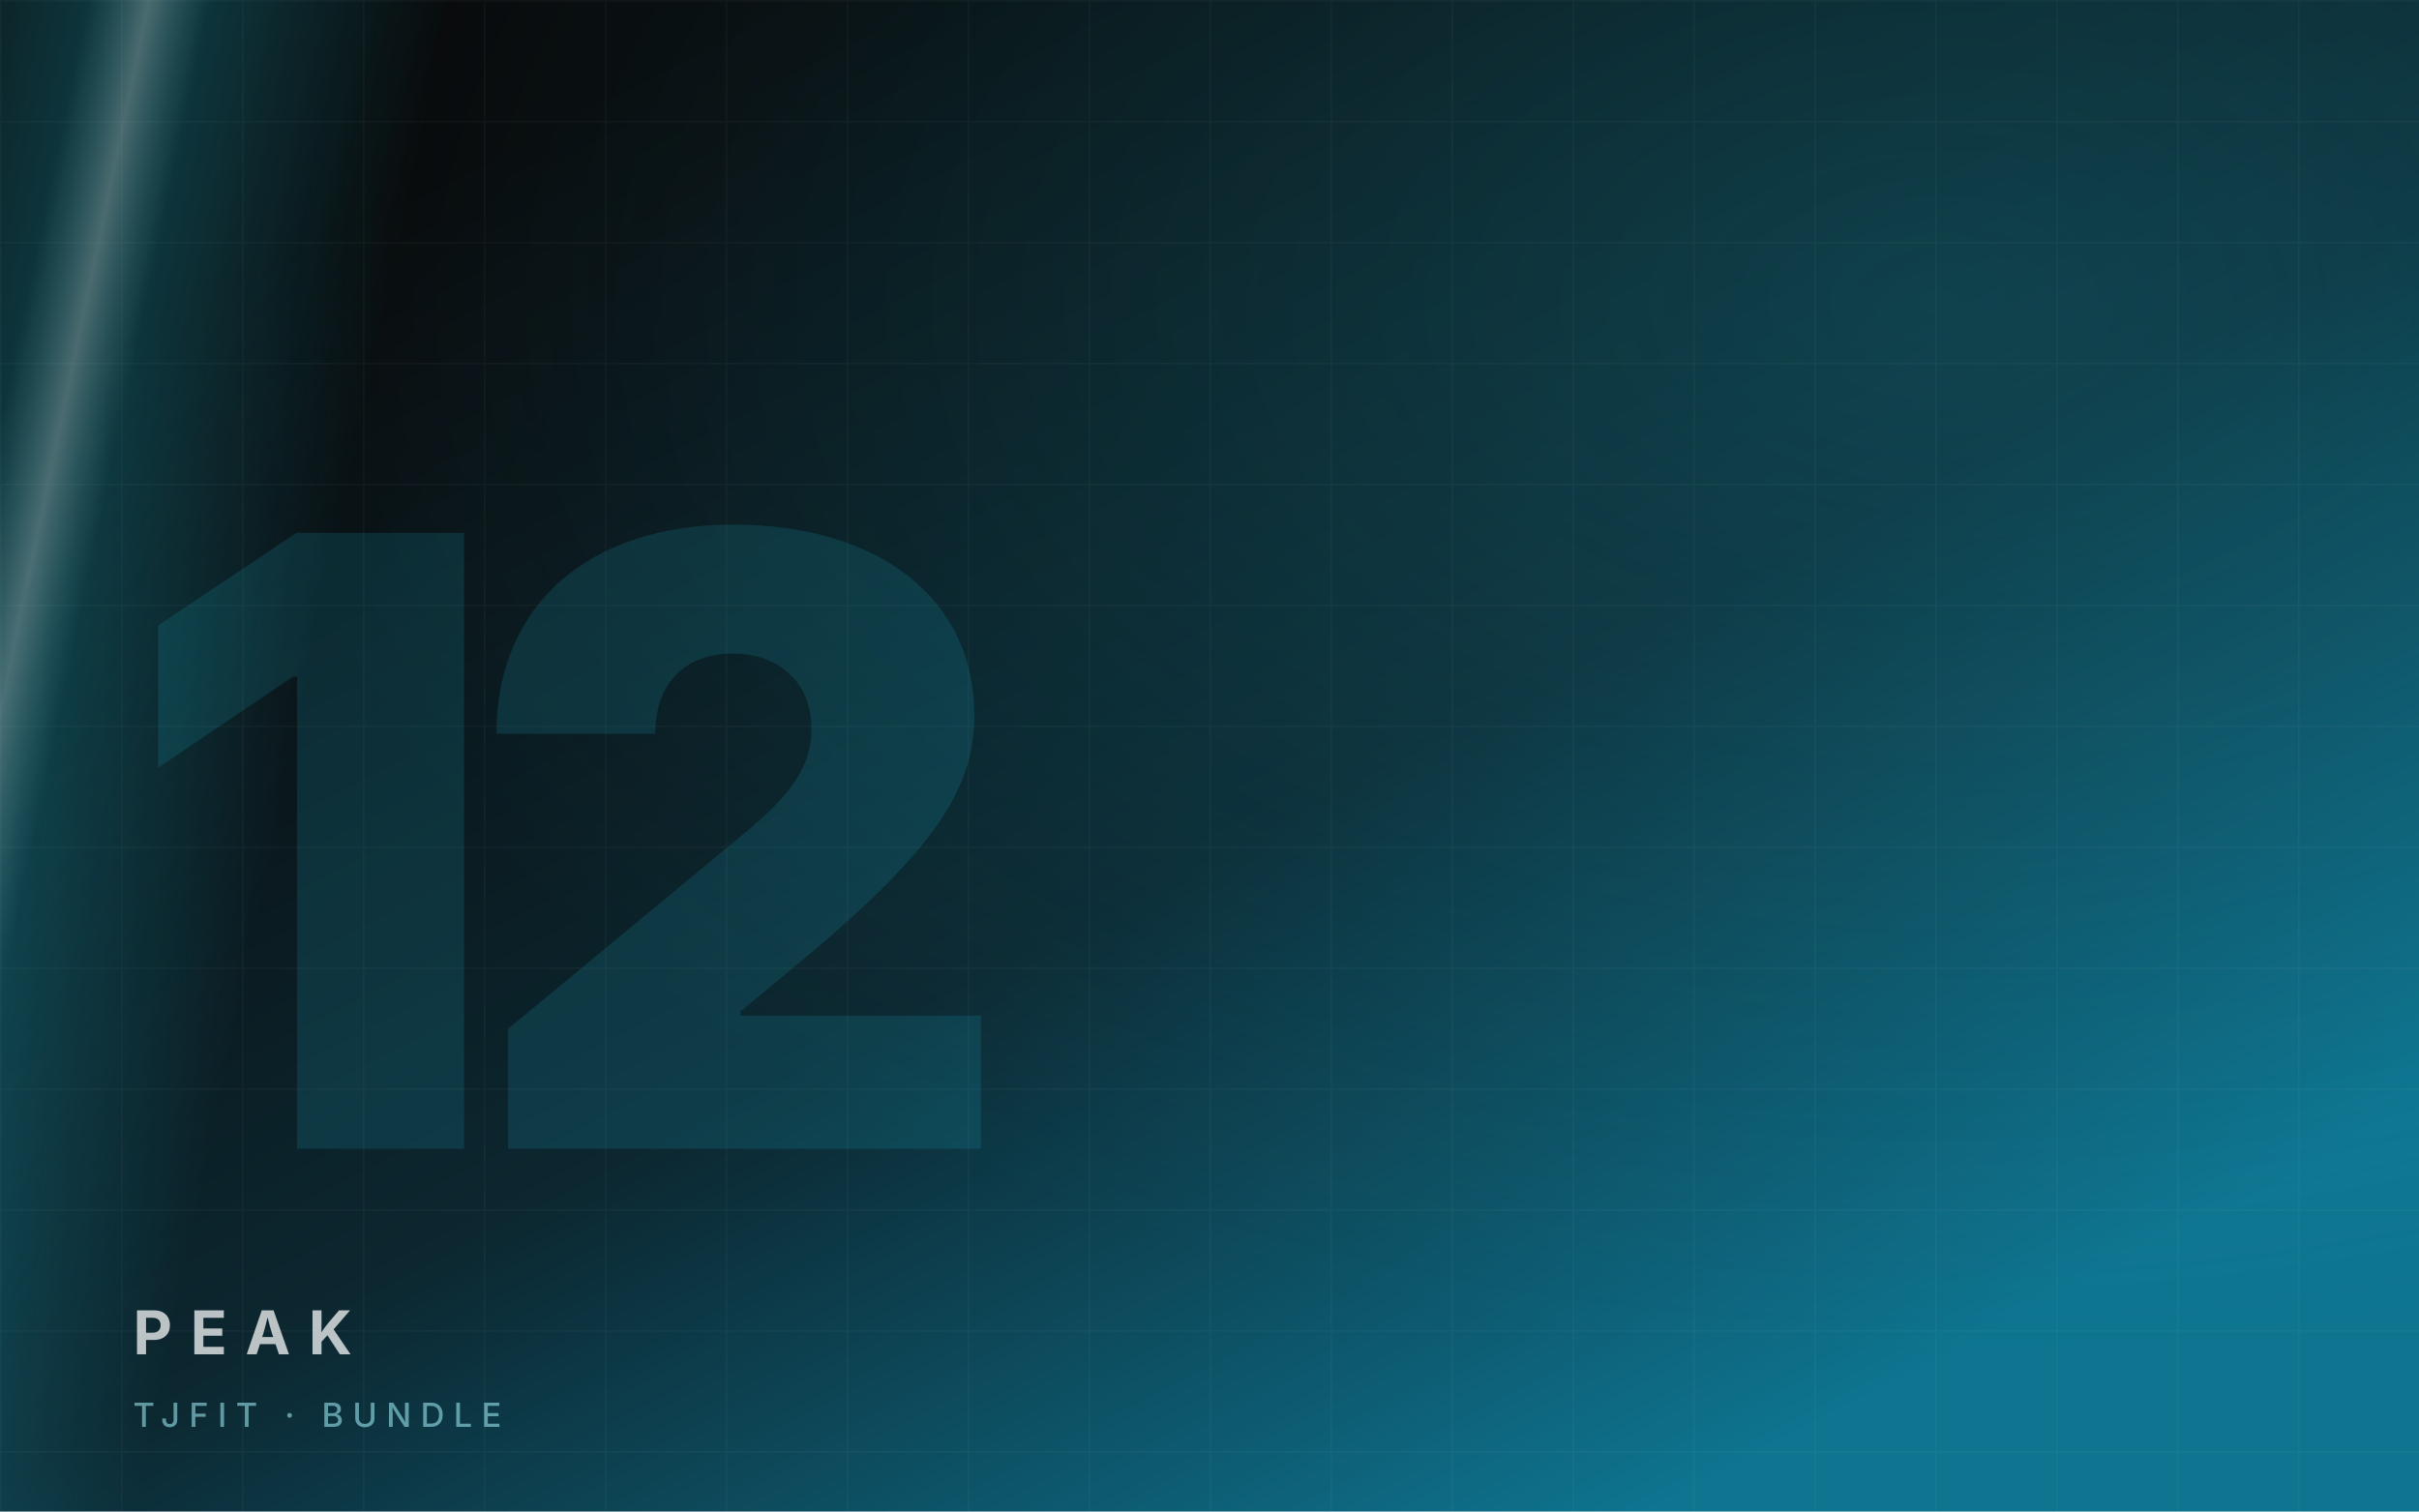
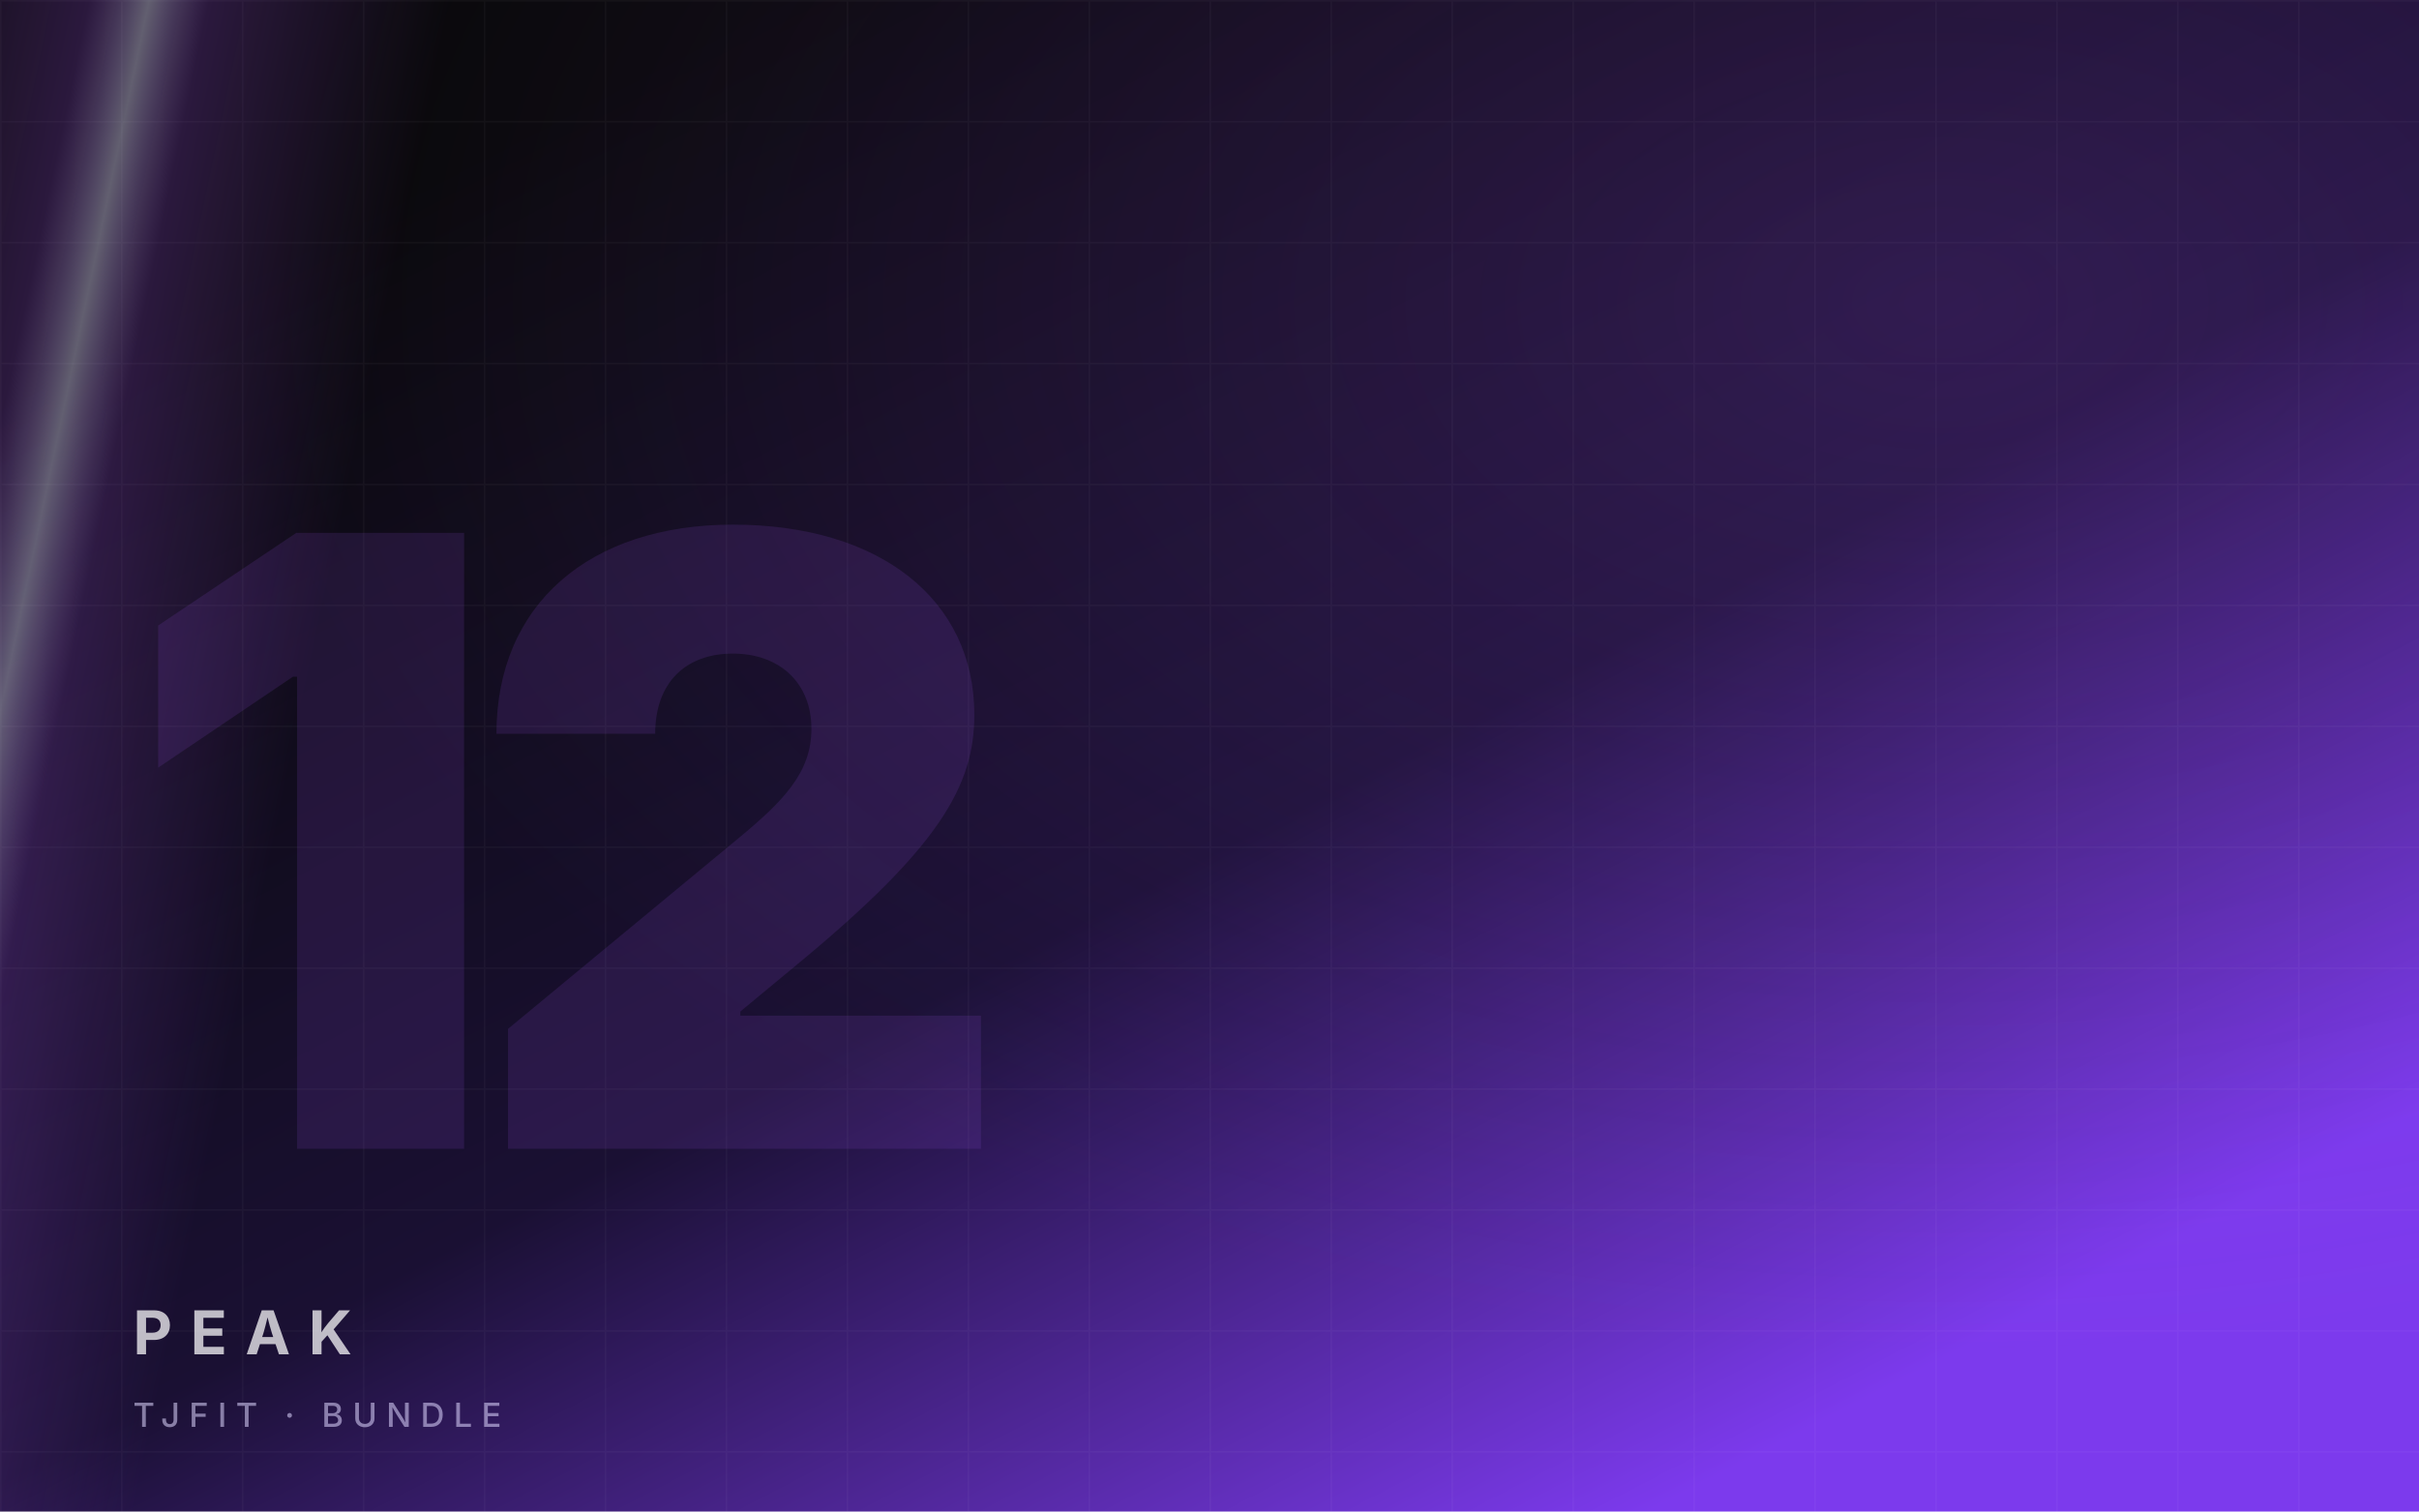
<svg xmlns="http://www.w3.org/2000/svg" viewBox="0 0 800 500" preserveAspectRatio="xMidYMid slice">
  <style>
    @keyframes tj-bundle-beam { 0% { transform: translateX(-1100px); } 100% { transform: translateX(2200px); } }
    @keyframes tj-bundle-numeral { 0%, 100% { opacity: 0.13; } 50% { opacity: 0.20; } }
    .tj-beam { animation: tj-bundle-beam 9s linear 0s infinite; }
    .tj-numeral { animation: tj-bundle-numeral 4.5s ease-in-out infinite; }
    @media (prefers-reduced-motion: reduce) {
      .tj-beam, .tj-numeral { animation: none; }
      .tj-beam { display: none; }
    }
  </style>
  <defs>
    <linearGradient id="g" x1="0.179" y1="0.117" x2="0.821" y2="0.883">
      <stop offset="0" stop-color="#080809" />
-       <stop offset="0.55" stop-color="#0c2730" />
-       <stop offset="1" stop-color="#0e7490" />
+       <stop offset="0.55" stop-color="#1a1033" />
+       <stop offset="1" stop-color="#7c3aed" />
    </linearGradient>
    <radialGradient id="glow" cx="0.8" cy="0.2" r="0.7">
-       <stop offset="0" stop-color="rgba(34,211,238,0.18)" />
-       <stop offset="1" stop-color="rgba(34,211,238,0)" />
+       <stop offset="0" stop-color="rgba(168,85,247,0.18)" />
+       <stop offset="1" stop-color="rgba(168,85,247,0)" />
    </radialGradient>
    <linearGradient id="beam" x1="0" y1="0" x2="1" y2="0">
-       <stop offset="0" stop-color="rgba(34,211,238,0)" />
-       <stop offset="0.4" stop-color="rgba(34,211,238,0.22)" />
-       <stop offset="0.5" stop-color="rgba(165,243,252,0.42)" />
-       <stop offset="0.6" stop-color="rgba(34,211,238,0.22)" />
-       <stop offset="1" stop-color="rgba(34,211,238,0)" />
+       <stop offset="0" stop-color="rgba(168,85,247,0)" />
+       <stop offset="0.4" stop-color="rgba(168,85,247,0.22)" />
+       <stop offset="0.5" stop-color="rgba(221,214,254,0.42)" />
+       <stop offset="0.6" stop-color="rgba(168,85,247,0.22)" />
+       <stop offset="1" stop-color="rgba(168,85,247,0)" />
    </linearGradient>
    <pattern id="grid" width="40" height="40" patternUnits="userSpaceOnUse">
      <path d="M 40 0 L 0 0 0 40" fill="none" stroke="rgba(255,255,255,0.035)" stroke-width="1" />
    </pattern>
  </defs>
  <rect width="800" height="500" fill="url(#g)" />
  <rect width="800" height="500" fill="url(#glow)" />
  <rect width="800" height="500" fill="url(#grid)" />
  <g class="tj-beam" transform="skewX(-12)">
    <rect x="-50" y="0" width="200" height="500" fill="url(#beam)" />
  </g>
-   <text class="tj-numeral" x="40" y="380" font-family="system-ui,-apple-system,sans-serif" font-weight="900" font-size="280" fill="rgba(34,211,238,0.13)" letter-spacing="-12">12</text>
+   <text class="tj-numeral" x="40" y="380" font-family="system-ui,-apple-system,sans-serif" font-weight="900" font-size="280" fill="rgba(168,85,247,0.13)" letter-spacing="-12">12</text>
  <text x="44" y="448" font-family="system-ui,-apple-system,sans-serif" font-weight="700" font-size="20" fill="rgba(255,255,255,0.72)" letter-spacing="6">PEAK</text>
-   <text x="44" y="472" font-family="system-ui,-apple-system,sans-serif" font-weight="500" font-size="11" fill="rgba(165,243,252,0.55)" letter-spacing="3">TJFIT · BUNDLE</text>
+   <text x="44" y="472" font-family="system-ui,-apple-system,sans-serif" font-weight="500" font-size="11" fill="rgba(221,214,254,0.55)" letter-spacing="3">TJFIT · BUNDLE</text>
</svg>
